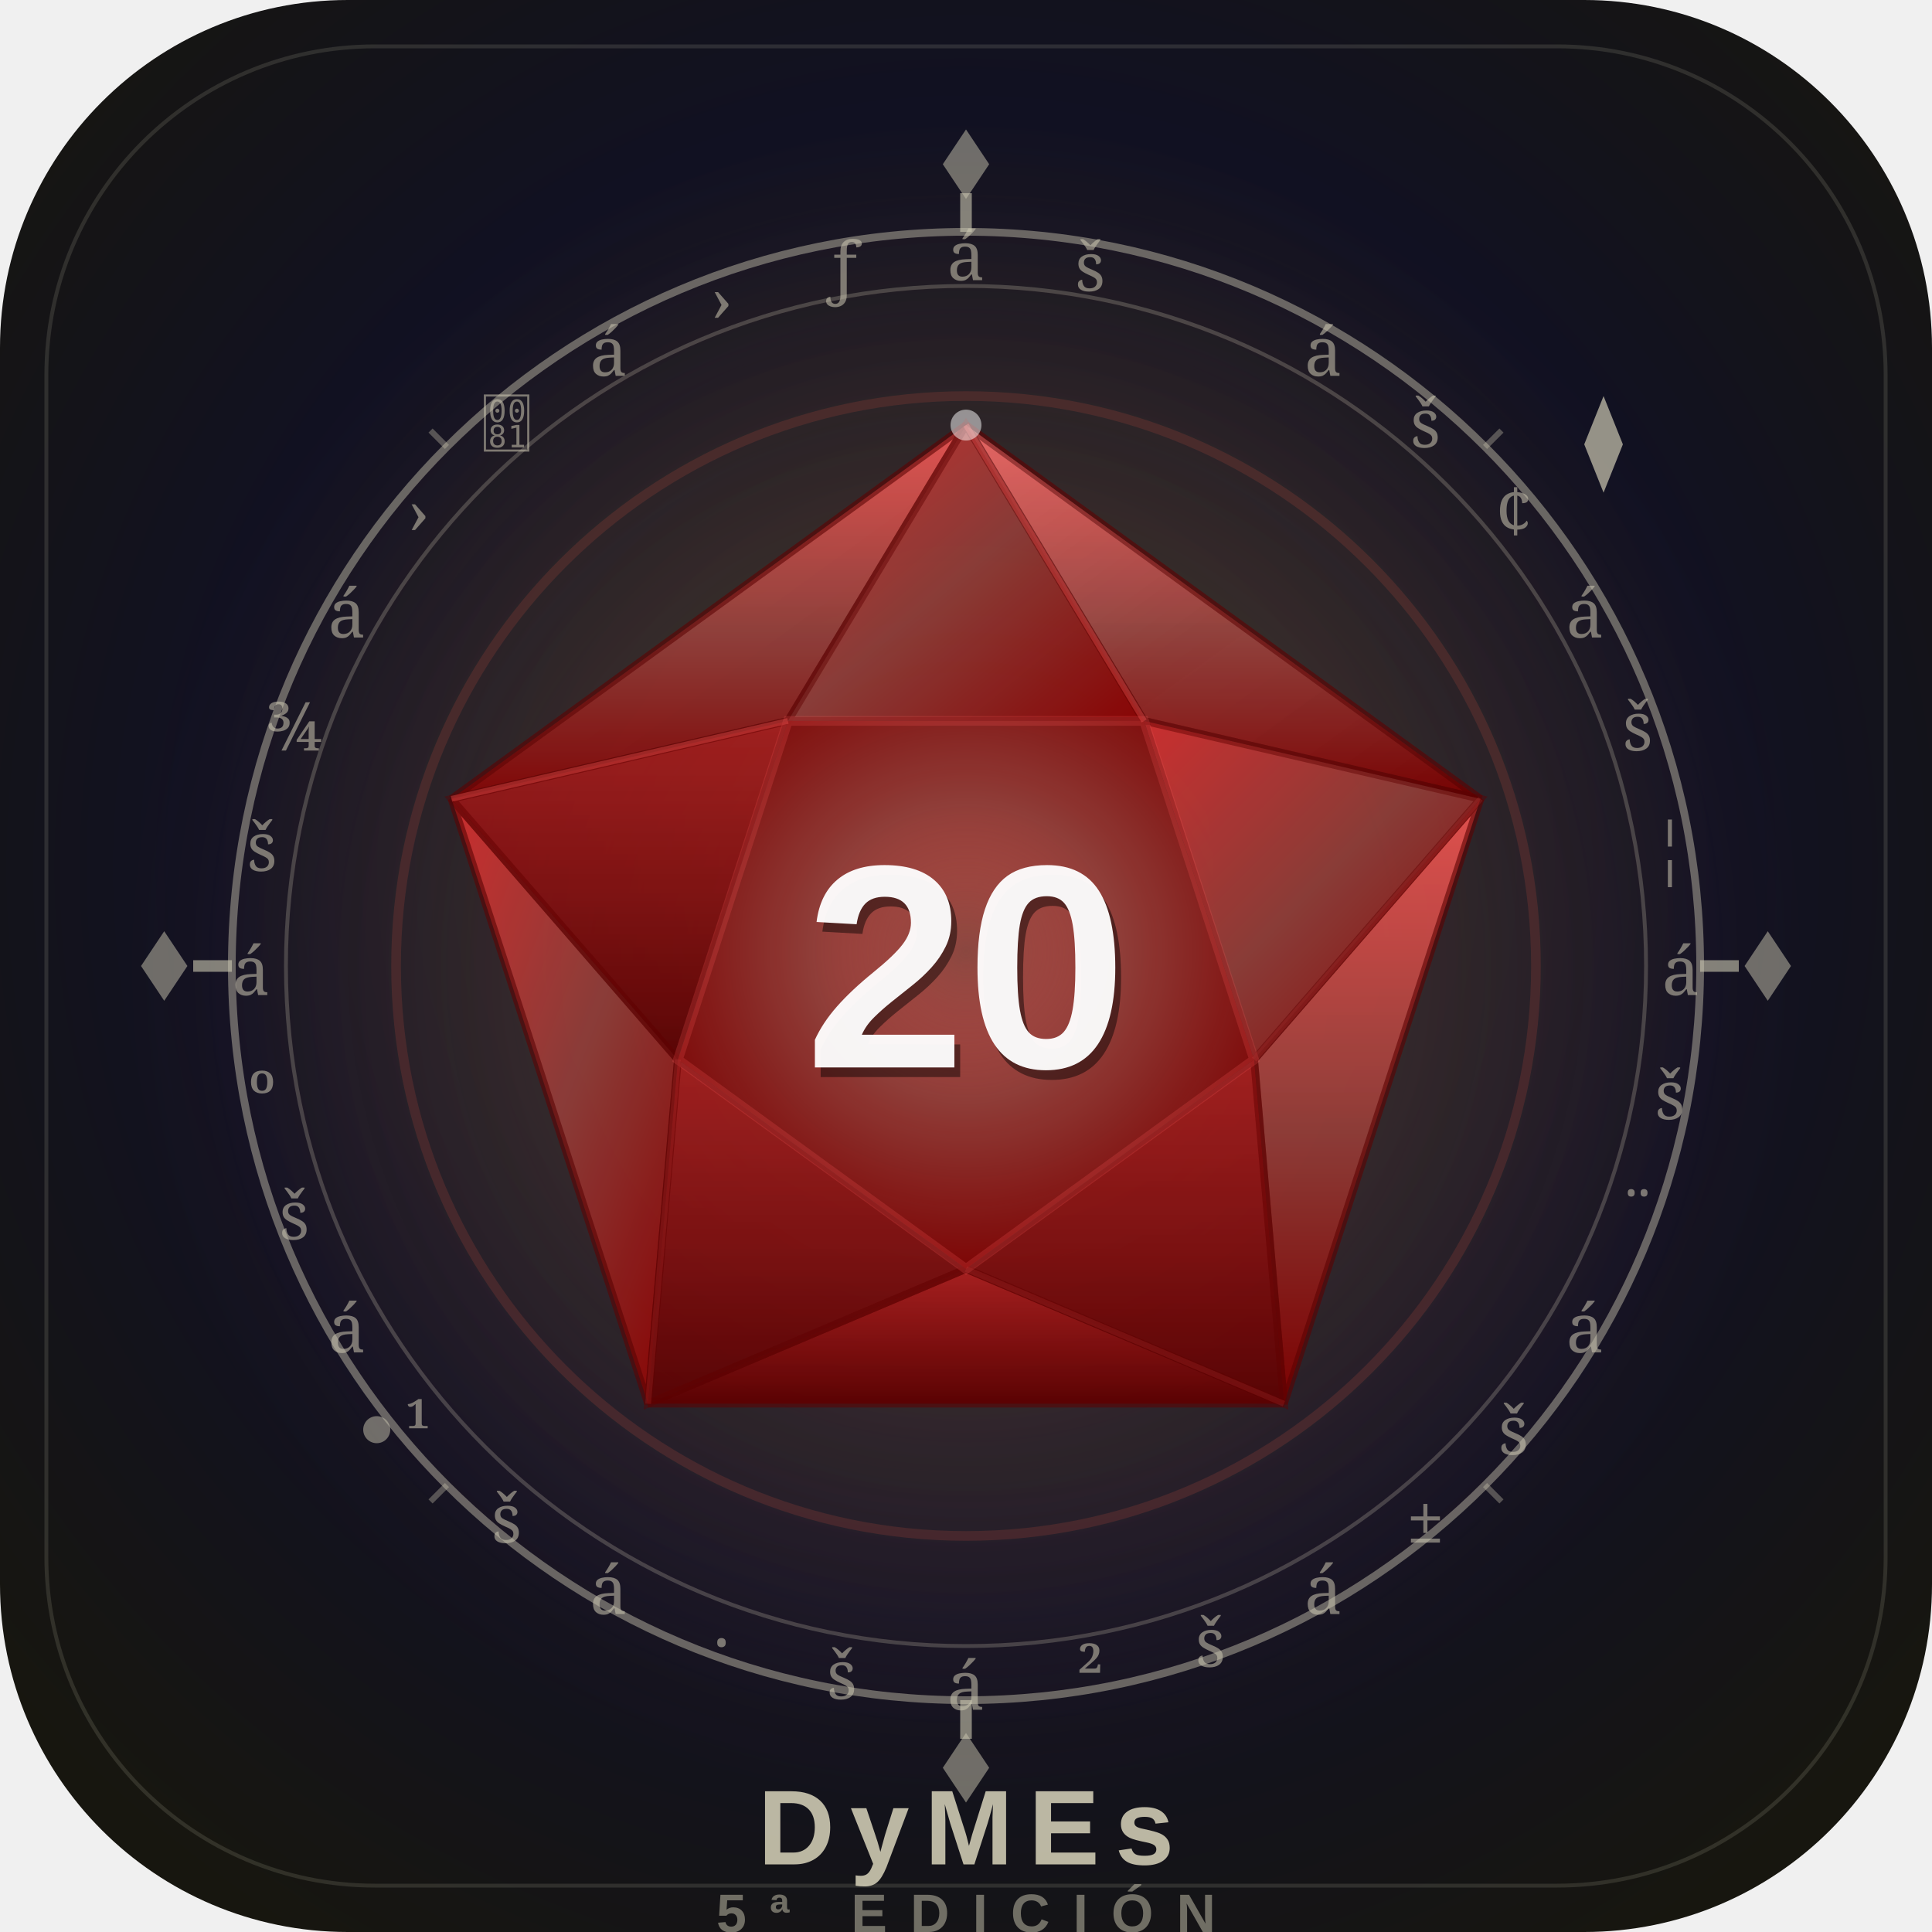
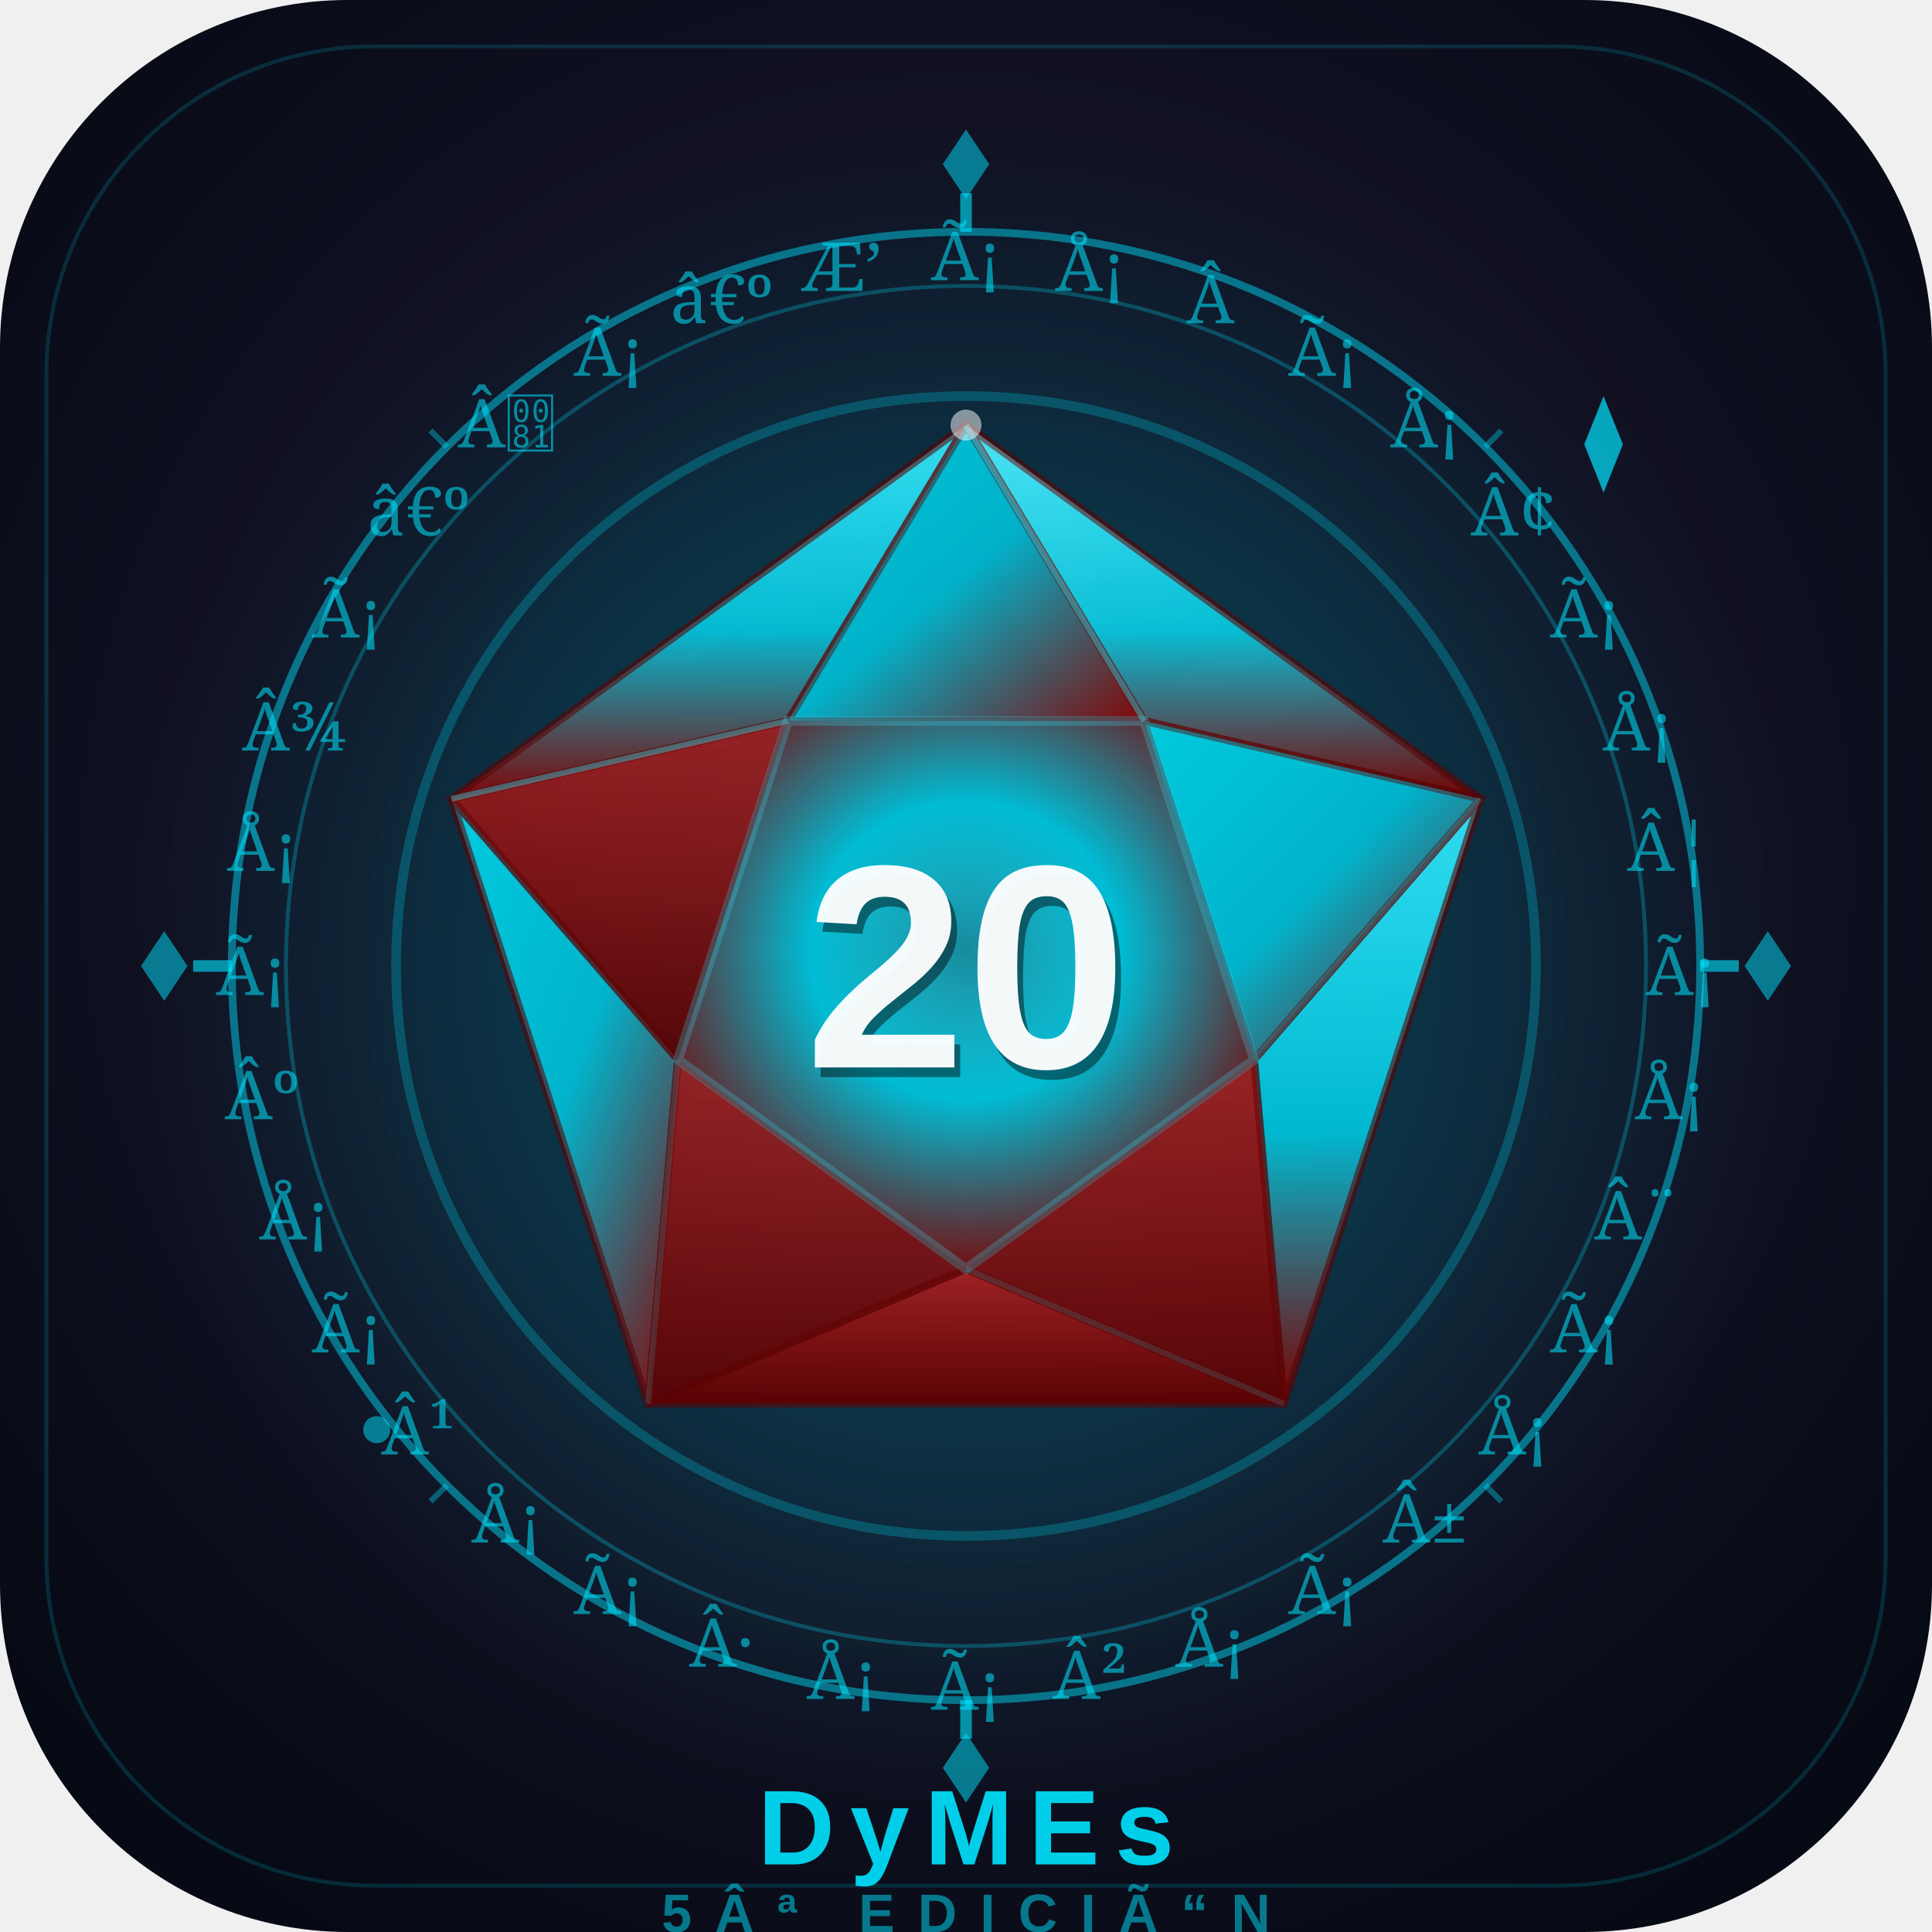
<svg xmlns="http://www.w3.org/2000/svg" width="1024" height="1024" viewBox="0 0 1024 1024">
  <defs>
    <radialGradient id="bgGrad" cx="50%" cy="45%" r="65%">
-       <stop offset="0%" stop-color="#272519" />
+       <stop offset="0%" stop-color="#0B1221" />
      <stop offset="60%" stop-color="#111122" />
-       <stop offset="100%" stop-color="#17160F" />
+       <stop offset="100%" stop-color="#060A14" />
    </radialGradient>
    <radialGradient id="bgShapeGrad" cx="50%" cy="40%" r="55%">
-       <stop offset="0%" stop-color="#2E2C1E" />
-       <stop offset="100%" stop-color="#17160F" />
+       <stop offset="0%" stop-color="#101B2E" />
+       <stop offset="100%" stop-color="#060A14" />
    </radialGradient>
    <linearGradient id="faceHL" x1="50%" y1="0%" x2="50%" y2="100%">
-       <stop offset="0%" stop-color="#ef5350" stop-opacity="0.95" />
-       <stop offset="55%" stop-color="#8f3d38" />
+       <stop offset="0%" stop-color="#33EBFF" stop-opacity="0.95" />
+       <stop offset="55%" stop-color="#00BCD4" />
      <stop offset="100%" stop-color="#7f0000" />
    </linearGradient>
    <linearGradient id="faceMain" x1="0%" y1="0%" x2="100%" y2="100%">
-       <stop offset="0%" stop-color="#d32f2f" />
-       <stop offset="50%" stop-color="#8f3d38" />
+       <stop offset="0%" stop-color="#00D4E8" />
+       <stop offset="50%" stop-color="#00BCD4" />
      <stop offset="100%" stop-color="#8e0000" />
    </linearGradient>
    <linearGradient id="faceSH" x1="50%" y1="0%" x2="50%" y2="100%">
      <stop offset="0%" stop-color="#b71c1c" stop-opacity="0.9" />
      <stop offset="100%" stop-color="#5d0000" />
    </linearGradient>
    <radialGradient id="centerGrad" cx="50%" cy="42%" r="60%">
-       <stop offset="0%" stop-color="#ef5350" stop-opacity="0.35" />
-       <stop offset="45%" stop-color="#8f3d38" />
+       <stop offset="0%" stop-color="#33EBFF" stop-opacity="0.35" />
+       <stop offset="45%" stop-color="#00BCD4" />
      <stop offset="100%" stop-color="#7f0000" stop-opacity="0.95" />
    </radialGradient>
    <linearGradient id="edgeShine" x1="0%" y1="0%" x2="100%" y2="100%">
      <stop offset="0%" stop-color="#ffffff" stop-opacity="0.28" />
      <stop offset="50%" stop-color="#ffffff" stop-opacity="0.06" />
      <stop offset="100%" stop-color="#000000" stop-opacity="0.18" />
    </linearGradient>
    <radialGradient id="outerGlow" cx="50%" cy="50%" r="50%">
-       <stop offset="0%" stop-color="#8f3d38" stop-opacity="0.25" />
-       <stop offset="65%" stop-color="#8f3d38" stop-opacity="0.1" />
-       <stop offset="100%" stop-color="#8f3d38" stop-opacity="0" />
+       <stop offset="0%" stop-color="#00BCD4" stop-opacity="0.25" />
+       <stop offset="65%" stop-color="#00BCD4" stop-opacity="0.1" />
+       <stop offset="100%" stop-color="#00BCD4" stop-opacity="0" />
    </radialGradient>
    <radialGradient id="runeGlow" cx="50%" cy="50%" r="50%">
-       <stop offset="0%" stop-color="#CDC9B2" stop-opacity="0.15" />
-       <stop offset="100%" stop-color="#CDC9B2" stop-opacity="0" />
+       <stop offset="0%" stop-color="#00E5FF" stop-opacity="0.15" />
+       <stop offset="100%" stop-color="#00E5FF" stop-opacity="0" />
    </radialGradient>
  </defs>
  <rect width="1024" height="1024" rx="184.32" fill="url(#bgGrad)" />
-   <rect x="24.576" y="24.576" width="974.848" height="974.848" rx="174.08" fill="none" stroke="#CDC9B2" stroke-width="2.048" stroke-opacity="0.15" />
+   <rect x="24.576" y="24.576" width="974.848" height="974.848" rx="174.08" fill="none" stroke="#00E5FF" stroke-width="2.048" stroke-opacity="0.15" />
  <circle cx="512" cy="512" r="450.56" fill="url(#outerGlow)" />
  <circle cx="512" cy="512" r="404.48" fill="url(#runeGlow)" />
-   <circle cx="512" cy="512" r="389.12" fill="none" stroke="#CDC9B2" stroke-width="4.096" stroke-opacity="0.45" />
-   <circle cx="512" cy="512" r="360.448" fill="none" stroke="#CDC9B2" stroke-width="2.048" stroke-opacity="0.25" />
-   <text x="512.0" y="148.5" text-anchor="middle" font-size="35.84" font-family="serif" fill="#CDC9B2" fill-opacity="0.55">á</text>
-   <text x="577.8" y="154.2" text-anchor="middle" font-size="35.84" font-family="serif" fill="#CDC9B2" fill-opacity="0.55">š</text>
-   <text x="641.6" y="171.3" text-anchor="middle" font-size="35.84" font-family="serif" fill="#CDC9B2" fill-opacity="0.55"> </text>
-   <text x="701.4" y="199.2" text-anchor="middle" font-size="35.84" font-family="serif" fill="#CDC9B2" fill-opacity="0.55">á</text>
-   <text x="755.5" y="237.1" text-anchor="middle" font-size="35.84" font-family="serif" fill="#CDC9B2" fill-opacity="0.55">š</text>
-   <text x="802.2" y="283.8" text-anchor="middle" font-size="35.84" font-family="serif" fill="#CDC9B2" fill-opacity="0.55">¢</text>
-   <text x="840.1" y="337.9" text-anchor="middle" font-size="35.84" font-family="serif" fill="#CDC9B2" fill-opacity="0.55">á</text>
-   <text x="868.0" y="397.8" text-anchor="middle" font-size="35.84" font-family="serif" fill="#CDC9B2" fill-opacity="0.55">š</text>
-   <text x="885.1" y="461.6" text-anchor="middle" font-size="35.84" font-family="serif" fill="#CDC9B2" fill-opacity="0.55">¦</text>
-   <text x="890.9" y="527.4" text-anchor="middle" font-size="35.84" font-family="serif" fill="#CDC9B2" fill-opacity="0.55">á</text>
-   <text x="885.1" y="593.2" text-anchor="middle" font-size="35.84" font-family="serif" fill="#CDC9B2" fill-opacity="0.55">š</text>
-   <text x="868.0" y="656.9" text-anchor="middle" font-size="35.84" font-family="serif" fill="#CDC9B2" fill-opacity="0.55">¨</text>
-   <text x="840.1" y="716.8" text-anchor="middle" font-size="35.84" font-family="serif" fill="#CDC9B2" fill-opacity="0.55">á</text>
-   <text x="802.2" y="770.9" text-anchor="middle" font-size="35.84" font-family="serif" fill="#CDC9B2" fill-opacity="0.55">š</text>
-   <text x="755.5" y="817.6" text-anchor="middle" font-size="35.84" font-family="serif" fill="#CDC9B2" fill-opacity="0.55">±</text>
-   <text x="701.4" y="855.5" text-anchor="middle" font-size="35.84" font-family="serif" fill="#CDC9B2" fill-opacity="0.55">á</text>
-   <text x="641.6" y="883.4" text-anchor="middle" font-size="35.84" font-family="serif" fill="#CDC9B2" fill-opacity="0.55">š</text>
-   <text x="577.8" y="900.5" text-anchor="middle" font-size="35.84" font-family="serif" fill="#CDC9B2" fill-opacity="0.55">²</text>
-   <text x="512.0" y="906.2" text-anchor="middle" font-size="35.84" font-family="serif" fill="#CDC9B2" fill-opacity="0.55">á</text>
-   <text x="446.2" y="900.5" text-anchor="middle" font-size="35.84" font-family="serif" fill="#CDC9B2" fill-opacity="0.55">š</text>
-   <text x="382.4" y="883.4" text-anchor="middle" font-size="35.84" font-family="serif" fill="#CDC9B2" fill-opacity="0.55">·</text>
-   <text x="322.6" y="855.5" text-anchor="middle" font-size="35.84" font-family="serif" fill="#CDC9B2" fill-opacity="0.55">á</text>
-   <text x="268.5" y="817.6" text-anchor="middle" font-size="35.84" font-family="serif" fill="#CDC9B2" fill-opacity="0.55">š</text>
-   <text x="221.8" y="770.9" text-anchor="middle" font-size="35.84" font-family="serif" fill="#CDC9B2" fill-opacity="0.55">¹</text>
-   <text x="183.9" y="716.8" text-anchor="middle" font-size="35.84" font-family="serif" fill="#CDC9B2" fill-opacity="0.55">á</text>
-   <text x="156.0" y="656.9" text-anchor="middle" font-size="35.84" font-family="serif" fill="#CDC9B2" fill-opacity="0.55">š</text>
-   <text x="138.9" y="593.2" text-anchor="middle" font-size="35.84" font-family="serif" fill="#CDC9B2" fill-opacity="0.55">º</text>
-   <text x="133.1" y="527.4" text-anchor="middle" font-size="35.84" font-family="serif" fill="#CDC9B2" fill-opacity="0.55">á</text>
-   <text x="138.9" y="461.6" text-anchor="middle" font-size="35.84" font-family="serif" fill="#CDC9B2" fill-opacity="0.55">š</text>
-   <text x="156.0" y="397.8" text-anchor="middle" font-size="35.84" font-family="serif" fill="#CDC9B2" fill-opacity="0.55">¾</text>
-   <text x="183.9" y="337.9" text-anchor="middle" font-size="35.84" font-family="serif" fill="#CDC9B2" fill-opacity="0.55">á</text>
-   <text x="221.8" y="283.8" text-anchor="middle" font-size="35.84" font-family="serif" fill="#CDC9B2" fill-opacity="0.55">›</text>
-   <text x="268.5" y="237.1" text-anchor="middle" font-size="35.84" font-family="serif" fill="#CDC9B2" fill-opacity="0.55"></text>
-   <text x="322.6" y="199.2" text-anchor="middle" font-size="35.84" font-family="serif" fill="#CDC9B2" fill-opacity="0.55">á</text>
-   <text x="382.4" y="171.3" text-anchor="middle" font-size="35.84" font-family="serif" fill="#CDC9B2" fill-opacity="0.55">›</text>
-   <text x="446.2" y="154.2" text-anchor="middle" font-size="35.84" font-family="serif" fill="#CDC9B2" fill-opacity="0.55">ƒ</text>
-   <line x1="901.1" y1="512.0" x2="921.6" y2="512.0" stroke="#CDC9B2" stroke-width="6.144" stroke-opacity="0.6" />
-   <line x1="787.1" y1="787.1" x2="795.8" y2="795.8" stroke="#CDC9B2" stroke-width="3.072" stroke-opacity="0.35" />
-   <line x1="512.0" y1="901.1" x2="512.0" y2="921.6" stroke="#CDC9B2" stroke-width="6.144" stroke-opacity="0.6" />
-   <line x1="236.9" y1="787.1" x2="228.2" y2="795.8" stroke="#CDC9B2" stroke-width="3.072" stroke-opacity="0.35" />
-   <line x1="122.9" y1="512.0" x2="102.4" y2="512.0" stroke="#CDC9B2" stroke-width="6.144" stroke-opacity="0.6" />
-   <line x1="236.9" y1="236.9" x2="228.2" y2="228.2" stroke="#CDC9B2" stroke-width="3.072" stroke-opacity="0.35" />
-   <line x1="512.0" y1="122.9" x2="512.0" y2="102.4" stroke="#CDC9B2" stroke-width="6.144" stroke-opacity="0.6" />
-   <line x1="787.1" y1="236.9" x2="795.8" y2="228.2" stroke="#CDC9B2" stroke-width="3.072" stroke-opacity="0.35" />
-   <polygon points="936.96,493.568 949.248,512 936.96,530.432 924.672,512" fill="#CDC9B2" fill-opacity="0.5" />
-   <polygon points="512,918.528 524.288,936.96 512,955.392 499.712,936.96" fill="#CDC9B2" fill-opacity="0.5" />
-   <polygon points="87.04,493.568 99.328,512 87.04,530.432 74.752,512" fill="#CDC9B2" fill-opacity="0.5" />
-   <polygon points="512,68.608 524.288,87.04 512,105.472 499.712,87.04" fill="#CDC9B2" fill-opacity="0.5" />
-   <circle cx="512" cy="512" r="302.08" fill="none" stroke="#8f3d38" stroke-width="5.12" stroke-opacity="0.3" />
+   <circle cx="512" cy="512" r="389.12" fill="none" stroke="#00E5FF" stroke-width="4.096" stroke-opacity="0.45" />
+   <circle cx="512" cy="512" r="360.448" fill="none" stroke="#00E5FF" stroke-width="2.048" stroke-opacity="0.25" />
+   <text x="512.0" y="148.5" text-anchor="middle" font-size="35.84" font-family="serif" fill="#00E5FF" fill-opacity="0.55">Ã¡</text>
+   <text x="577.8" y="154.2" text-anchor="middle" font-size="35.84" font-family="serif" fill="#00E5FF" fill-opacity="0.55">Å¡</text>
+   <text x="641.6" y="171.3" text-anchor="middle" font-size="35.84" font-family="serif" fill="#00E5FF" fill-opacity="0.55">Â </text>
+   <text x="701.4" y="199.2" text-anchor="middle" font-size="35.84" font-family="serif" fill="#00E5FF" fill-opacity="0.55">Ã¡</text>
+   <text x="755.5" y="237.1" text-anchor="middle" font-size="35.84" font-family="serif" fill="#00E5FF" fill-opacity="0.55">Å¡</text>
+   <text x="802.2" y="283.8" text-anchor="middle" font-size="35.84" font-family="serif" fill="#00E5FF" fill-opacity="0.55">Â¢</text>
+   <text x="840.1" y="337.9" text-anchor="middle" font-size="35.84" font-family="serif" fill="#00E5FF" fill-opacity="0.55">Ã¡</text>
+   <text x="868.0" y="397.8" text-anchor="middle" font-size="35.84" font-family="serif" fill="#00E5FF" fill-opacity="0.55">Å¡</text>
+   <text x="885.1" y="461.6" text-anchor="middle" font-size="35.84" font-family="serif" fill="#00E5FF" fill-opacity="0.55">Â¦</text>
+   <text x="890.9" y="527.4" text-anchor="middle" font-size="35.84" font-family="serif" fill="#00E5FF" fill-opacity="0.55">Ã¡</text>
+   <text x="885.1" y="593.2" text-anchor="middle" font-size="35.84" font-family="serif" fill="#00E5FF" fill-opacity="0.55">Å¡</text>
+   <text x="868.0" y="656.9" text-anchor="middle" font-size="35.84" font-family="serif" fill="#00E5FF" fill-opacity="0.55">Â¨</text>
+   <text x="840.1" y="716.8" text-anchor="middle" font-size="35.84" font-family="serif" fill="#00E5FF" fill-opacity="0.55">Ã¡</text>
+   <text x="802.2" y="770.9" text-anchor="middle" font-size="35.84" font-family="serif" fill="#00E5FF" fill-opacity="0.55">Å¡</text>
+   <text x="755.5" y="817.6" text-anchor="middle" font-size="35.84" font-family="serif" fill="#00E5FF" fill-opacity="0.55">Â±</text>
+   <text x="701.4" y="855.5" text-anchor="middle" font-size="35.84" font-family="serif" fill="#00E5FF" fill-opacity="0.55">Ã¡</text>
+   <text x="641.6" y="883.4" text-anchor="middle" font-size="35.84" font-family="serif" fill="#00E5FF" fill-opacity="0.55">Å¡</text>
+   <text x="577.8" y="900.5" text-anchor="middle" font-size="35.84" font-family="serif" fill="#00E5FF" fill-opacity="0.55">Â²</text>
+   <text x="512.0" y="906.2" text-anchor="middle" font-size="35.84" font-family="serif" fill="#00E5FF" fill-opacity="0.55">Ã¡</text>
+   <text x="446.2" y="900.5" text-anchor="middle" font-size="35.84" font-family="serif" fill="#00E5FF" fill-opacity="0.55">Å¡</text>
+   <text x="382.4" y="883.4" text-anchor="middle" font-size="35.84" font-family="serif" fill="#00E5FF" fill-opacity="0.55">Â·</text>
+   <text x="322.6" y="855.5" text-anchor="middle" font-size="35.84" font-family="serif" fill="#00E5FF" fill-opacity="0.55">Ã¡</text>
+   <text x="268.5" y="817.6" text-anchor="middle" font-size="35.84" font-family="serif" fill="#00E5FF" fill-opacity="0.55">Å¡</text>
+   <text x="221.8" y="770.9" text-anchor="middle" font-size="35.84" font-family="serif" fill="#00E5FF" fill-opacity="0.55">Â¹</text>
+   <text x="183.9" y="716.8" text-anchor="middle" font-size="35.84" font-family="serif" fill="#00E5FF" fill-opacity="0.55">Ã¡</text>
+   <text x="156.0" y="656.9" text-anchor="middle" font-size="35.84" font-family="serif" fill="#00E5FF" fill-opacity="0.55">Å¡</text>
+   <text x="138.9" y="593.2" text-anchor="middle" font-size="35.84" font-family="serif" fill="#00E5FF" fill-opacity="0.55">Âº</text>
+   <text x="133.1" y="527.4" text-anchor="middle" font-size="35.84" font-family="serif" fill="#00E5FF" fill-opacity="0.55">Ã¡</text>
+   <text x="138.9" y="461.6" text-anchor="middle" font-size="35.84" font-family="serif" fill="#00E5FF" fill-opacity="0.55">Å¡</text>
+   <text x="156.0" y="397.8" text-anchor="middle" font-size="35.84" font-family="serif" fill="#00E5FF" fill-opacity="0.55">Â¾</text>
+   <text x="183.9" y="337.9" text-anchor="middle" font-size="35.84" font-family="serif" fill="#00E5FF" fill-opacity="0.55">Ã¡</text>
+   <text x="221.8" y="283.8" text-anchor="middle" font-size="35.84" font-family="serif" fill="#00E5FF" fill-opacity="0.55">â€º</text>
+   <text x="268.5" y="237.1" text-anchor="middle" font-size="35.84" font-family="serif" fill="#00E5FF" fill-opacity="0.55">Â</text>
+   <text x="322.6" y="199.2" text-anchor="middle" font-size="35.84" font-family="serif" fill="#00E5FF" fill-opacity="0.55">Ã¡</text>
+   <text x="382.4" y="171.3" text-anchor="middle" font-size="35.84" font-family="serif" fill="#00E5FF" fill-opacity="0.55">â€º</text>
+   <text x="446.2" y="154.2" text-anchor="middle" font-size="35.84" font-family="serif" fill="#00E5FF" fill-opacity="0.55">Æ’</text>
+   <line x1="901.1" y1="512.0" x2="921.6" y2="512.0" stroke="#00E5FF" stroke-width="6.144" stroke-opacity="0.6" />
+   <line x1="787.1" y1="787.1" x2="795.8" y2="795.8" stroke="#00E5FF" stroke-width="3.072" stroke-opacity="0.35" />
+   <line x1="512.0" y1="901.1" x2="512.0" y2="921.6" stroke="#00E5FF" stroke-width="6.144" stroke-opacity="0.6" />
+   <line x1="236.9" y1="787.1" x2="228.2" y2="795.8" stroke="#00E5FF" stroke-width="3.072" stroke-opacity="0.35" />
+   <line x1="122.9" y1="512.0" x2="102.4" y2="512.0" stroke="#00E5FF" stroke-width="6.144" stroke-opacity="0.6" />
+   <line x1="236.9" y1="236.9" x2="228.2" y2="228.2" stroke="#00E5FF" stroke-width="3.072" stroke-opacity="0.35" />
+   <line x1="512.0" y1="122.9" x2="512.0" y2="102.4" stroke="#00E5FF" stroke-width="6.144" stroke-opacity="0.6" />
+   <line x1="787.1" y1="236.9" x2="795.8" y2="228.2" stroke="#00E5FF" stroke-width="3.072" stroke-opacity="0.35" />
+   <polygon points="936.96,493.568 949.248,512 936.96,530.432 924.672,512" fill="#00E5FF" fill-opacity="0.5" />
+   <polygon points="512,918.528 524.288,936.96 512,955.392 499.712,936.96" fill="#00E5FF" fill-opacity="0.5" />
+   <polygon points="87.04,493.568 99.328,512 87.04,530.432 74.752,512" fill="#00E5FF" fill-opacity="0.5" />
+   <polygon points="512,68.608 524.288,87.04 512,105.472 499.712,87.04" fill="#00E5FF" fill-opacity="0.5" />
+   <circle cx="512" cy="512" r="302.08" fill="none" stroke="#00BCD4" stroke-width="5.12" stroke-opacity="0.3" />
  <polygon points="512.00,225.28 784.69,423.40 606.38,382.10" fill="url(#faceHL)" stroke="#5d0000" stroke-width="4.096" stroke-opacity="0.6" opacity="0.99" />
  <polygon points="784.69,423.40 680.53,743.96 664.70,561.62" fill="url(#faceHL)" stroke="#5d0000" stroke-width="4.096" stroke-opacity="0.6" opacity="0.97" />
  <polygon points="680.53,743.96 343.47,743.96 512.00,672.56" fill="url(#faceSH)" stroke="#5d0000" stroke-width="4.096" stroke-opacity="0.6" opacity="0.94" />
  <polygon points="343.47,743.96 239.31,423.40 359.30,561.62" fill="url(#faceMain)" stroke="#5d0000" stroke-width="4.096" stroke-opacity="0.6" opacity="0.94" />
  <polygon points="239.31,423.40 512.00,225.28 417.62,382.10" fill="url(#faceHL)" stroke="#5d0000" stroke-width="4.096" stroke-opacity="0.6" opacity="0.97" />
  <polygon points="606.38,382.10 664.70,561.62 784.69,423.40" fill="url(#faceMain)" stroke="#5d0000" stroke-width="4.096" stroke-opacity="0.45" opacity="0.93" />
  <polygon points="664.70,561.62 512.00,672.56 680.53,743.96" fill="url(#faceSH)" stroke="#5d0000" stroke-width="4.096" stroke-opacity="0.45" opacity="0.90" />
  <polygon points="512.00,672.56 359.30,561.62 343.47,743.96" fill="url(#faceSH)" stroke="#5d0000" stroke-width="4.096" stroke-opacity="0.45" opacity="0.88" />
  <polygon points="359.30,561.62 417.62,382.10 239.31,423.40" fill="url(#faceSH)" stroke="#5d0000" stroke-width="4.096" stroke-opacity="0.45" opacity="0.89" />
  <polygon points="417.62,382.10 606.38,382.10 512.00,225.28" fill="url(#faceMain)" stroke="#5d0000" stroke-width="4.096" stroke-opacity="0.45" opacity="0.92" />
-   <polygon points="606.38,382.10 664.70,561.62 512.00,672.56 359.30,561.62 417.62,382.10" fill="url(#centerGrad)" stroke="#ef5350" stroke-width="5.12" stroke-opacity="0.25" />
+   <polygon points="606.38,382.10 664.70,561.62 512.00,672.56 359.30,561.62 417.62,382.10" fill="url(#centerGrad)" stroke="#33EBFF" stroke-width="5.12" stroke-opacity="0.25" />
  <polygon points="512.00,225.28 784.69,423.40 606.38,382.10" fill="url(#edgeShine)" opacity="0.45" />
  <polygon points="239.31,423.40 512.00,225.28 417.62,382.10" fill="url(#edgeShine)" opacity="0.3" />
-   <line x1="512.0" y1="225.3" x2="606.4" y2="382.1" stroke="#ef5350" stroke-width="3.072" stroke-opacity="0.4" />
-   <line x1="784.7" y1="423.4" x2="664.7" y2="561.6" stroke="#ef5350" stroke-width="3.072" stroke-opacity="0.15" />
-   <line x1="680.5" y1="744.0" x2="512.0" y2="672.6" stroke="#ef5350" stroke-width="3.072" stroke-opacity="0.15" />
-   <line x1="343.5" y1="744.0" x2="359.3" y2="561.6" stroke="#ef5350" stroke-width="3.072" stroke-opacity="0.15" />
-   <line x1="239.3" y1="423.4" x2="417.6" y2="382.1" stroke="#ef5350" stroke-width="3.072" stroke-opacity="0.4" />
+   <line x1="512.0" y1="225.3" x2="606.4" y2="382.1" stroke="#33EBFF" stroke-width="3.072" stroke-opacity="0.4" />
+   <line x1="784.7" y1="423.4" x2="664.7" y2="561.6" stroke="#33EBFF" stroke-width="3.072" stroke-opacity="0.15" />
+   <line x1="680.5" y1="744.0" x2="512.0" y2="672.6" stroke="#33EBFF" stroke-width="3.072" stroke-opacity="0.15" />
+   <line x1="343.5" y1="744.0" x2="359.3" y2="561.6" stroke="#33EBFF" stroke-width="3.072" stroke-opacity="0.15" />
+   <line x1="239.3" y1="423.4" x2="417.6" y2="382.1" stroke="#33EBFF" stroke-width="3.072" stroke-opacity="0.4" />
  <text x="515.072" y="570.88" text-anchor="middle" font-size="153.6" font-weight="900" font-family="Arial, Helvetica, sans-serif" fill="#000000" fill-opacity="0.45">20</text>
  <text x="512" y="565.76" text-anchor="middle" font-size="153.6" font-weight="900" font-family="Arial, Helvetica, sans-serif" fill="#ffffff" fill-opacity="0.95">20</text>
  <circle cx="512.0" cy="225.3" r="8.192" fill="#ffffff" fill-opacity="0.5" />
-   <text x="512" y="988.16" text-anchor="middle" font-size="56.32" font-weight="900" font-family="Arial, Helvetica, sans-serif" fill="#CDC9B2" fill-opacity="0.9" letter-spacing="8.192">DyMEs</text>
-   <text x="512" y="1024" text-anchor="middle" font-size="28.672" font-weight="700" font-family="Arial, Helvetica, sans-serif" fill="#CDC9B2" fill-opacity="0.5" letter-spacing="12.288">5ª EDICIÓN</text>
-   <polygon points="839.68,235.52 849.92,209.92 860.16,235.52 849.92,261.12" fill="#CDC9B2" fill-opacity="0.7" />
-   <circle cx="199.68" cy="757.76" r="7.168" fill="#CDC9B2" fill-opacity="0.5" />
+   <text x="512" y="988.16" text-anchor="middle" font-size="56.32" font-weight="900" font-family="Arial, Helvetica, sans-serif" fill="#00E5FF" fill-opacity="0.9" letter-spacing="8.192">DyMEs</text>
+   <text x="512" y="1024" text-anchor="middle" font-size="28.672" font-weight="700" font-family="Arial, Helvetica, sans-serif" fill="#00E5FF" fill-opacity="0.5" letter-spacing="12.288">5Âª EDICIÃ“N</text>
+   <polygon points="839.68,235.52 849.92,209.92 860.16,235.52 849.92,261.12" fill="#00E5FF" fill-opacity="0.7" />
+   <circle cx="199.68" cy="757.76" r="7.168" fill="#00E5FF" fill-opacity="0.5" />
</svg>
